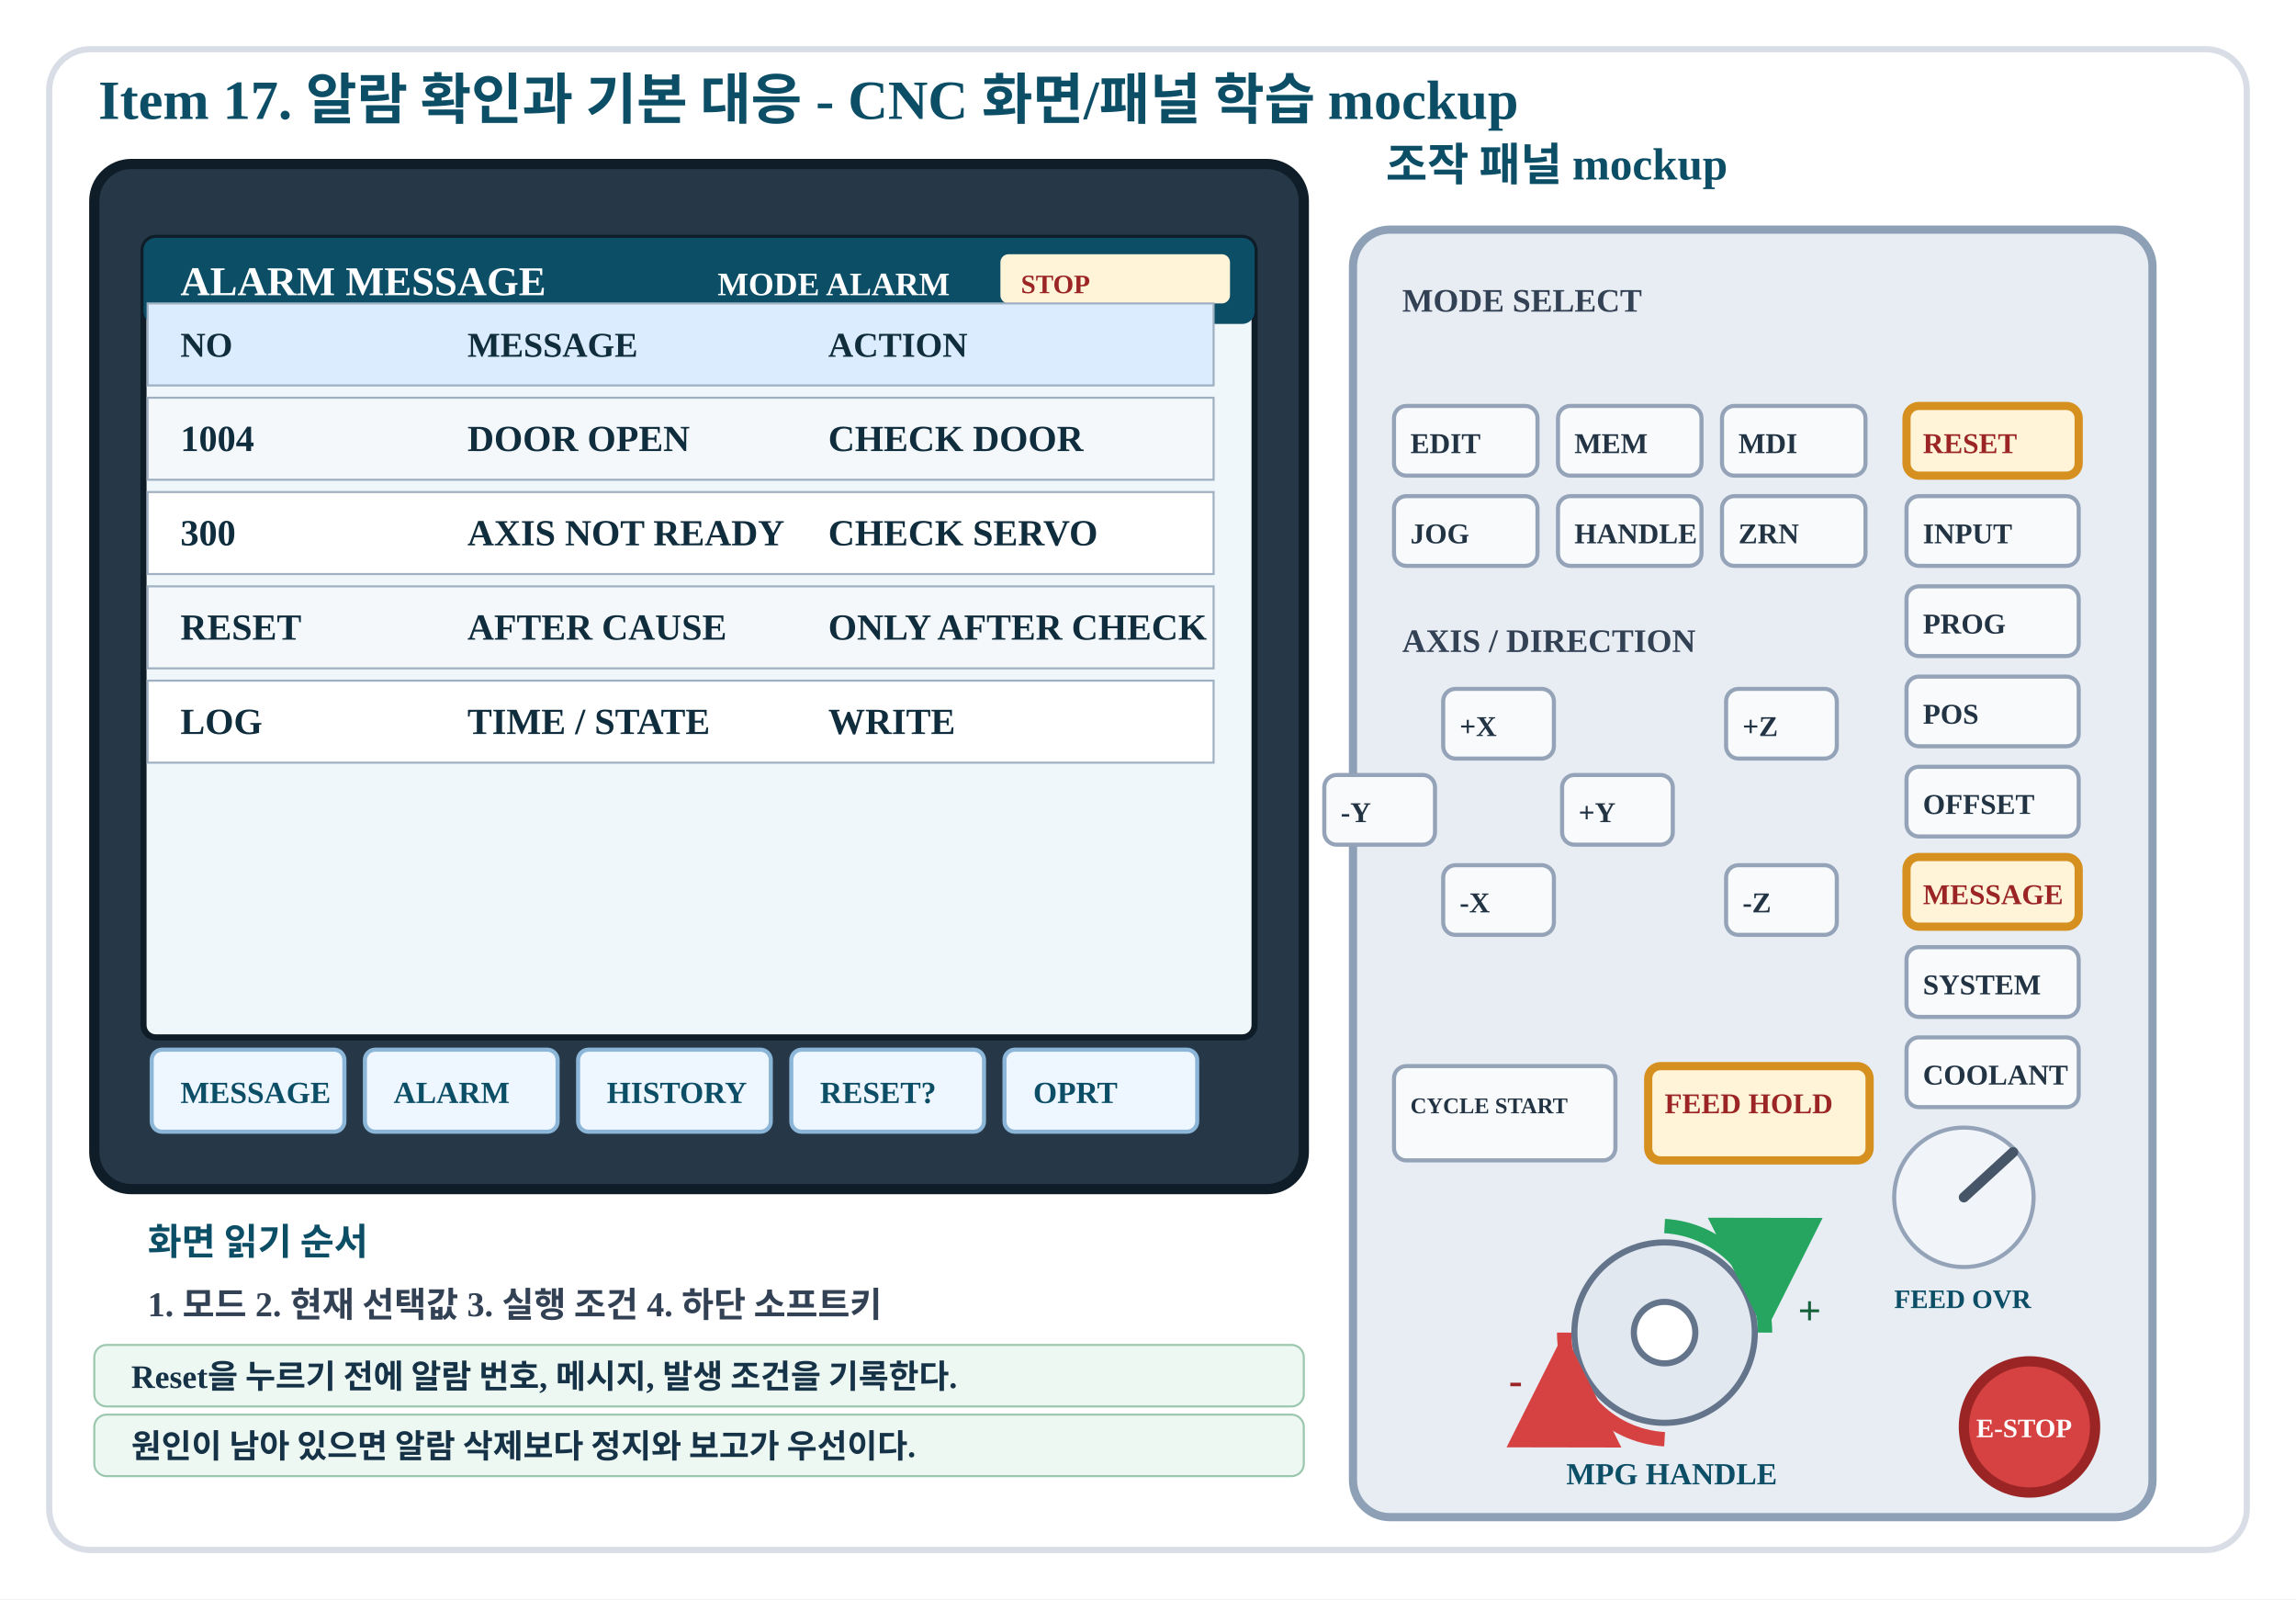
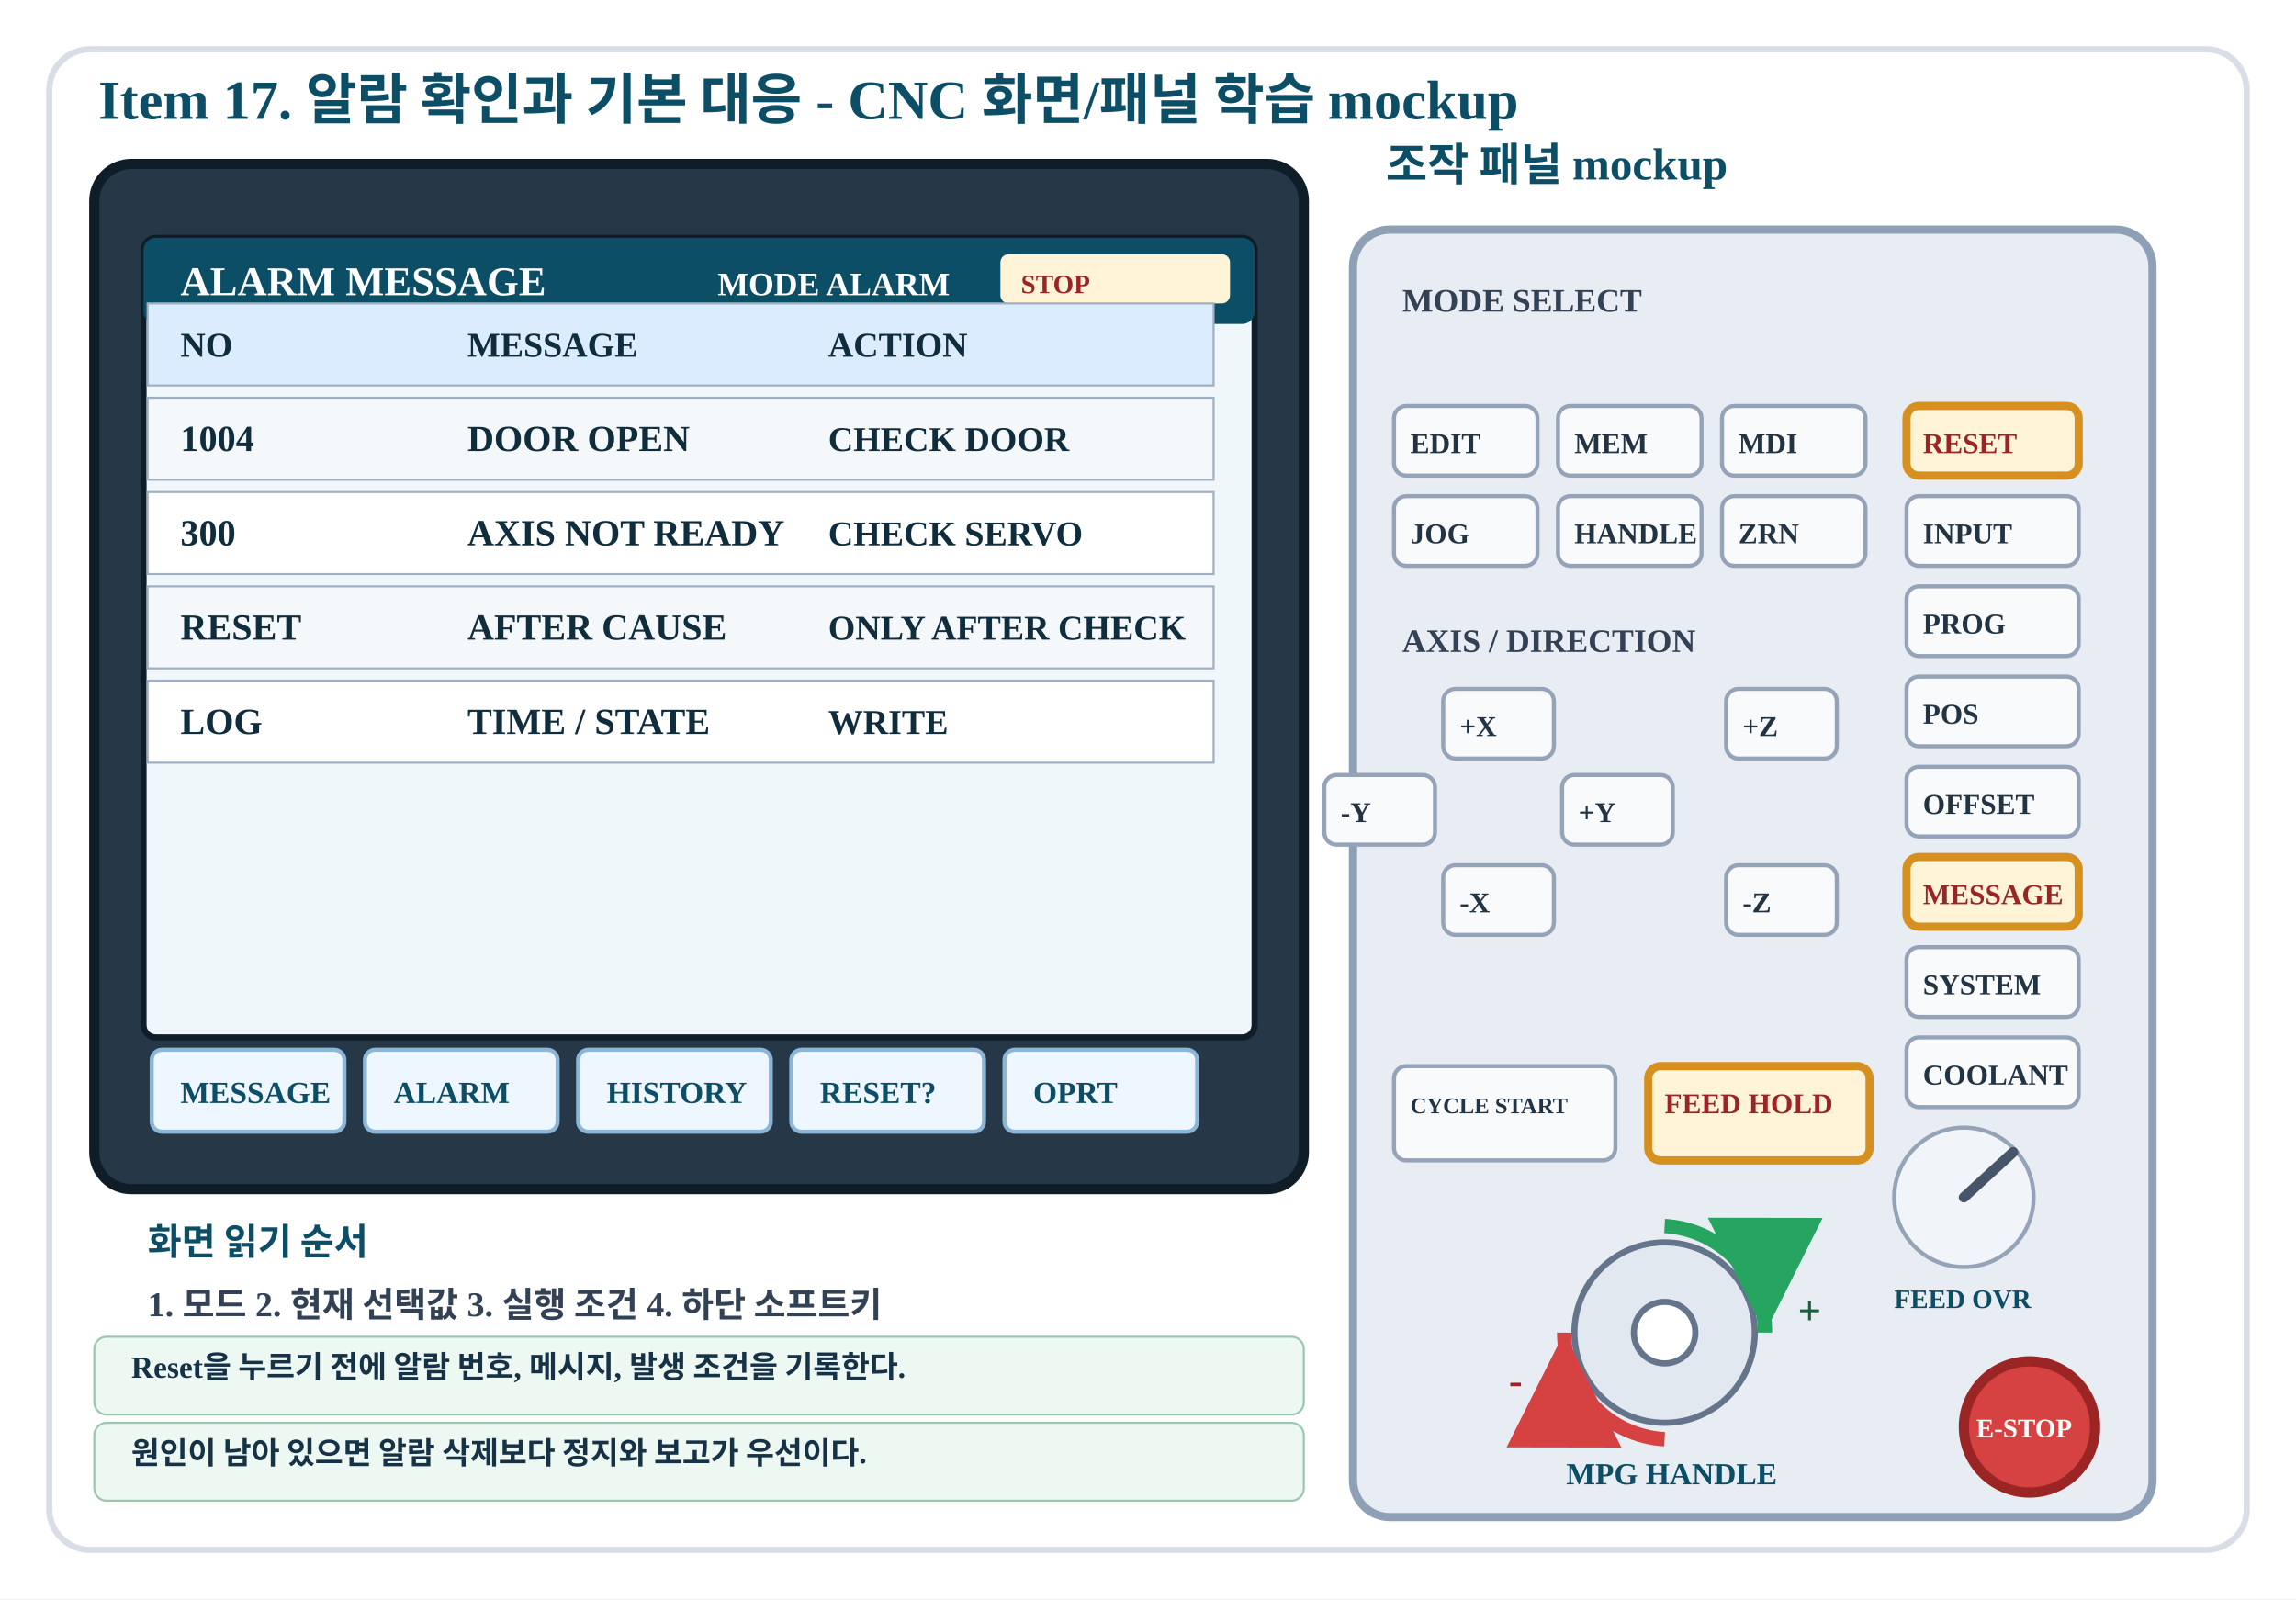
<svg xmlns="http://www.w3.org/2000/svg" width="1120" height="780" viewBox="0 0 1120 780" role="img" aria-labelledby="title desc">
  <defs>
    <marker id="arrow-red" markerWidth="12" markerHeight="12" refX="10" refY="6" orient="auto">
      <path d="M2,2 L10,6 L2,10 Z" fill="#d64242" />
    </marker>
    <marker id="arrow-green" markerWidth="12" markerHeight="12" refX="10" refY="6" orient="auto">
      <path d="M2,2 L10,6 L2,10 Z" fill="#25a55f" />
    </marker>
  </defs>
  <rect width="1120" height="780" fill="#ffffff" />
  <rect x="24" y="24" width="1072" height="732" rx="20" fill="#ffffff" stroke="#d8dde6" stroke-width="3" />
  <text x="48" y="58" font-size="27" font-weight="800" fill="#0d4e67">Item 17. 알람 확인과 기본 대응 - CNC 화면/패널 학습 mockup</text>
  <g>
    <rect x="46" y="80" width="590" height="500" rx="18" fill="#263847" stroke="#0f1d28" stroke-width="5" />
    <rect x="70" y="116" width="542" height="390" rx="6" fill="#eff7fb" stroke="#0f1d28" stroke-width="3" />
    <rect x="70" y="116" width="542" height="42" rx="6" fill="#0d4e67" stroke="#0d4e67" stroke-width="0" />
    <text x="88" y="144" font-size="20" font-weight="800" fill="#ffffff">ALARM MESSAGE</text>
    <text x="350" y="144" font-size="16" font-weight="800" fill="#ffffff">MODE ALARM</text>
    <rect x="488" y="124" width="112" height="24" rx="4" fill="#fff3d8" stroke="none" stroke-width="0" />
    <text x="498" y="143" font-size="13" font-weight="800" fill="#9b2525">STOP</text>
    <rect x="72" y="148" width="520" height="40" rx="0" fill="#dcecff" stroke="#9fb0c2" stroke-width="1" />
    <text x="88" y="174" font-size="17" font-weight="800" fill="#102d3d">NO</text>
    <text x="228" y="174" font-size="17" font-weight="800" fill="#102d3d">MESSAGE</text>
-     <text x="404" y="174" font-size="17" font-weight="800" fill="#102d3d">ACTION</text>
+     <text x="404" y="174" font-size="17" font-weight="800" fill="#102d3d">
+       <tspan x="404" dy="0">ACTION</tspan>
+     </text>
    <rect x="72" y="194" width="520" height="40" rx="0" fill="#f4f8fb" stroke="#9fb0c2" stroke-width="1" />
    <text x="88" y="220" font-size="18" font-weight="600" fill="#102d3d">1004</text>
    <text x="228" y="220" font-size="18" font-weight="600" fill="#102d3d">DOOR OPEN</text>
-     <text x="404" y="220" font-size="18" font-weight="600" fill="#102d3d">CHECK DOOR</text>
+     <text x="404" y="220" font-size="17" font-weight="600" fill="#102d3d">
+       <tspan x="404" dy="0">CHECK DOOR</tspan>
+     </text>
    <rect x="72" y="240" width="520" height="40" rx="0" fill="#ffffff" stroke="#9fb0c2" stroke-width="1" />
    <text x="88" y="266" font-size="18" font-weight="600" fill="#102d3d">300</text>
    <text x="228" y="266" font-size="18" font-weight="600" fill="#102d3d">AXIS NOT READY</text>
-     <text x="404" y="266" font-size="18" font-weight="600" fill="#102d3d">CHECK SERVO</text>
+     <text x="404" y="266" font-size="17" font-weight="600" fill="#102d3d">
+       <tspan x="404" dy="0">CHECK SERVO</tspan>
+     </text>
    <rect x="72" y="286" width="520" height="40" rx="0" fill="#f4f8fb" stroke="#9fb0c2" stroke-width="1" />
    <text x="88" y="312" font-size="18" font-weight="600" fill="#102d3d">RESET</text>
    <text x="228" y="312" font-size="18" font-weight="600" fill="#102d3d">AFTER CAUSE</text>
-     <text x="404" y="312" font-size="18" font-weight="600" fill="#102d3d">ONLY AFTER CHECK</text>
+     <text x="404" y="312" font-size="17" font-weight="600" fill="#102d3d">
+       <tspan x="404" dy="0">ONLY AFTER CHECK</tspan>
+     </text>
    <rect x="72" y="332" width="520" height="40" rx="0" fill="#ffffff" stroke="#9fb0c2" stroke-width="1" />
    <text x="88" y="358" font-size="18" font-weight="600" fill="#102d3d">LOG</text>
    <text x="228" y="358" font-size="18" font-weight="600" fill="#102d3d">TIME / STATE</text>
-     <text x="404" y="358" font-size="18" font-weight="600" fill="#102d3d">WRITE</text>
+     <text x="404" y="358" font-size="17" font-weight="600" fill="#102d3d">
+       <tspan x="404" dy="0">WRITE</tspan>
+     </text>
    <rect x="74" y="512" width="94" height="40" rx="5" fill="#eef6ff" stroke="#8cb6d7" stroke-width="2" />
    <text x="88" y="538" font-size="15" font-weight="800" fill="#0d4e67">MESSAGE</text>
    <rect x="178" y="512" width="94" height="40" rx="5" fill="#eef6ff" stroke="#8cb6d7" stroke-width="2" />
    <text x="192" y="538" font-size="15" font-weight="800" fill="#0d4e67">ALARM</text>
    <rect x="282" y="512" width="94" height="40" rx="5" fill="#eef6ff" stroke="#8cb6d7" stroke-width="2" />
    <text x="296" y="538" font-size="15" font-weight="800" fill="#0d4e67">HISTORY</text>
    <rect x="386" y="512" width="94" height="40" rx="5" fill="#eef6ff" stroke="#8cb6d7" stroke-width="2" />
    <text x="400" y="538" font-size="15" font-weight="800" fill="#0d4e67">RESET?</text>
    <rect x="490" y="512" width="94" height="40" rx="5" fill="#eef6ff" stroke="#8cb6d7" stroke-width="2" />
    <text x="504" y="538" font-size="15" font-weight="800" fill="#0d4e67">OPRT</text>
    <text x="72" y="612" font-size="18" font-weight="800" fill="#0d4e67">화면 읽기 순서</text>
    <text x="72" y="642" font-size="17" font-weight="700" fill="#334155">1. 모드  2. 현재 선택값  3. 실행 조건  4. 하단 소프트키</text>
  </g>
  <g>
    <text x="676" y="88" font-size="22" font-weight="800" fill="#0d4e67">조작 패널 mockup</text>
    <rect x="660" y="112" width="390" height="628" rx="18" fill="#e8edf3" stroke="#8da0b6" stroke-width="4" />
    <text x="684" y="152" font-size="16" font-weight="800" fill="#334155">MODE SELECT</text>
    <rect x="680" y="198" width="70" height="34" rx="6" fill="#f8fafc" stroke="#94a3b8" stroke-width="2" />
    <text x="688" y="221" font-size="14" font-weight="800" fill="#223344">EDIT</text>
    <rect x="760" y="198" width="70" height="34" rx="6" fill="#f8fafc" stroke="#94a3b8" stroke-width="2" />
    <text x="768" y="221" font-size="14" font-weight="800" fill="#223344">MEM</text>
    <rect x="840" y="198" width="70" height="34" rx="6" fill="#f8fafc" stroke="#94a3b8" stroke-width="2" />
    <text x="848" y="221" font-size="14" font-weight="800" fill="#223344">MDI</text>
    <rect x="680" y="242" width="70" height="34" rx="6" fill="#f8fafc" stroke="#94a3b8" stroke-width="2" />
    <text x="688" y="265" font-size="14" font-weight="800" fill="#223344">JOG</text>
    <rect x="760" y="242" width="70" height="34" rx="6" fill="#f8fafc" stroke="#94a3b8" stroke-width="2" />
    <text x="768" y="265" font-size="14" font-weight="800" fill="#223344">HANDLE</text>
    <rect x="840" y="242" width="70" height="34" rx="6" fill="#f8fafc" stroke="#94a3b8" stroke-width="2" />
    <text x="848" y="265" font-size="14" font-weight="800" fill="#223344">ZRN</text>
    <rect x="704" y="336" width="54" height="34" rx="6" fill="#f8fafc" stroke="#94a3b8" stroke-width="2" />
    <text x="712" y="359" font-size="14" font-weight="800" fill="#223344">+X</text>
    <rect x="704" y="422" width="54" height="34" rx="6" fill="#f8fafc" stroke="#94a3b8" stroke-width="2" />
    <text x="712" y="445" font-size="14" font-weight="800" fill="#223344">-X</text>
    <rect x="762" y="378" width="54" height="34" rx="6" fill="#f8fafc" stroke="#94a3b8" stroke-width="2" />
    <text x="770" y="401" font-size="14" font-weight="800" fill="#223344">+Y</text>
    <rect x="646" y="378" width="54" height="34" rx="6" fill="#f8fafc" stroke="#94a3b8" stroke-width="2" />
    <text x="654" y="401" font-size="14" font-weight="800" fill="#223344">-Y</text>
    <rect x="842" y="336" width="54" height="34" rx="6" fill="#f8fafc" stroke="#94a3b8" stroke-width="2" />
    <text x="850" y="359" font-size="14" font-weight="800" fill="#223344">+Z</text>
    <rect x="842" y="422" width="54" height="34" rx="6" fill="#f8fafc" stroke="#94a3b8" stroke-width="2" />
    <text x="850" y="445" font-size="14" font-weight="800" fill="#223344">-Z</text>
    <rect x="680" y="520" width="108" height="46" rx="6" fill="#f8fafc" stroke="#94a3b8" stroke-width="2" />
    <text x="688" y="543" font-size="11" font-weight="800" fill="#223344">CYCLE START</text>
    <rect x="804" y="520" width="108" height="46" rx="6" fill="#fff3d8" stroke="#d6901f" stroke-width="4" />
    <text x="812" y="543" font-size="14" font-weight="800" fill="#9b2525">FEED HOLD</text>
    <rect x="930" y="198" width="84" height="34" rx="6" fill="#fff3d8" stroke="#d6901f" stroke-width="4" />
    <text x="938" y="221" font-size="14" font-weight="800" fill="#9b2525">RESET</text>
    <rect x="930" y="242" width="84" height="34" rx="6" fill="#f8fafc" stroke="#94a3b8" stroke-width="2" />
    <text x="938" y="265" font-size="14" font-weight="800" fill="#223344">INPUT</text>
    <rect x="930" y="286" width="84" height="34" rx="6" fill="#f8fafc" stroke="#94a3b8" stroke-width="2" />
    <text x="938" y="309" font-size="14" font-weight="800" fill="#223344">PROG</text>
    <rect x="930" y="330" width="84" height="34" rx="6" fill="#f8fafc" stroke="#94a3b8" stroke-width="2" />
    <text x="938" y="353" font-size="14" font-weight="800" fill="#223344">POS</text>
    <rect x="930" y="374" width="84" height="34" rx="6" fill="#f8fafc" stroke="#94a3b8" stroke-width="2" />
    <text x="938" y="397" font-size="14" font-weight="800" fill="#223344">OFFSET</text>
    <rect x="930" y="418" width="84" height="34" rx="6" fill="#fff3d8" stroke="#d6901f" stroke-width="4" />
    <text x="938" y="441" font-size="14" font-weight="800" fill="#9b2525">MESSAGE</text>
    <rect x="930" y="462" width="84" height="34" rx="6" fill="#f8fafc" stroke="#94a3b8" stroke-width="2" />
    <text x="938" y="485" font-size="14" font-weight="800" fill="#223344">SYSTEM</text>
    <rect x="930" y="506" width="84" height="34" rx="6" fill="#f8fafc" stroke="#94a3b8" stroke-width="2" />
    <text x="938" y="529" font-size="14" font-weight="800" fill="#223344">COOLANT</text>
    <text x="684" y="318" font-size="16" font-weight="800" fill="#334155">AXIS / DIRECTION</text>
    <g>
      <circle cx="958" cy="584" r="34" fill="#f1f5f9" stroke="#94a3b8" stroke-width="2" />
      <line x1="958" y1="584" x2="982" y2="562" stroke="#475569" stroke-width="5" stroke-linecap="round" />
      <text x="924" y="638" font-size="13" font-weight="800" fill="#0d4e67">FEED OVR</text>
    </g>
    <g>
      <circle cx="812" cy="650" r="44" fill="#e2e8f0" stroke="#64748b" stroke-width="3" />
      <circle cx="812" cy="650" r="15" fill="#ffffff" stroke="#64748b" stroke-width="3" />
      <path d="M812 598 A52 52 0 0 1 861 650" fill="none" stroke="#25a55f" stroke-width="7" marker-end="url(#arrow-green)" />
      <path d="M812 702 A52 52 0 0 1 763 650" fill="none" stroke="#d64242" stroke-width="7" marker-end="url(#arrow-red)" />
      <text x="877" y="646" font-size="20" font-weight="800" fill="#17613c">+</text>
      <text x="736" y="680" font-size="20" font-weight="800" fill="#9b2525">-</text>
      <text x="764" y="724" font-size="15" font-weight="800" fill="#0d4e67">MPG HANDLE</text>
    </g>
    <circle cx="990" cy="696" r="32" fill="#d64242" stroke="#9b2525" stroke-width="5" />
    <text x="964" y="701" font-size="13" font-weight="800" fill="#ffffff">E-STOP</text>
  </g>
-   <rect x="46" y="656" width="590" height="30" rx="6" fill="#eef8f3" stroke="#9bc7af" stroke-width="1" />
-   <text x="64" y="677" font-size="16" font-weight="700" fill="#163247">Reset을 누르기 전에 알람 번호, 메시지, 발생 조건을 기록한다.</text>
-   <rect x="46" y="690" width="590" height="30" rx="6" fill="#eef8f3" stroke="#9bc7af" stroke-width="1" />
-   <text x="64" y="711" font-size="16" font-weight="700" fill="#163247">원인이 남아 있으면 알람 삭제보다 정지와 보고가 우선이다.</text>
+   <rect x="46" y="652" width="590" height="38" rx="6" fill="#eef8f3" stroke="#9bc7af" stroke-width="1" />
+   <text x="64" y="672" font-size="15" font-weight="700" fill="#163247">
+     <tspan x="64" dy="0">Reset을 누르기 전에 알람 번호, 메시지, 발생 조건을 기록한다.</tspan>
+   </text>
+   <rect x="46" y="694" width="590" height="38" rx="6" fill="#eef8f3" stroke="#9bc7af" stroke-width="1" />
+   <text x="64" y="714" font-size="15" font-weight="700" fill="#163247">
+     <tspan x="64" dy="0">원인이 남아 있으면 알람 삭제보다 정지와 보고가 우선이다.</tspan>
+   </text>
</svg>
